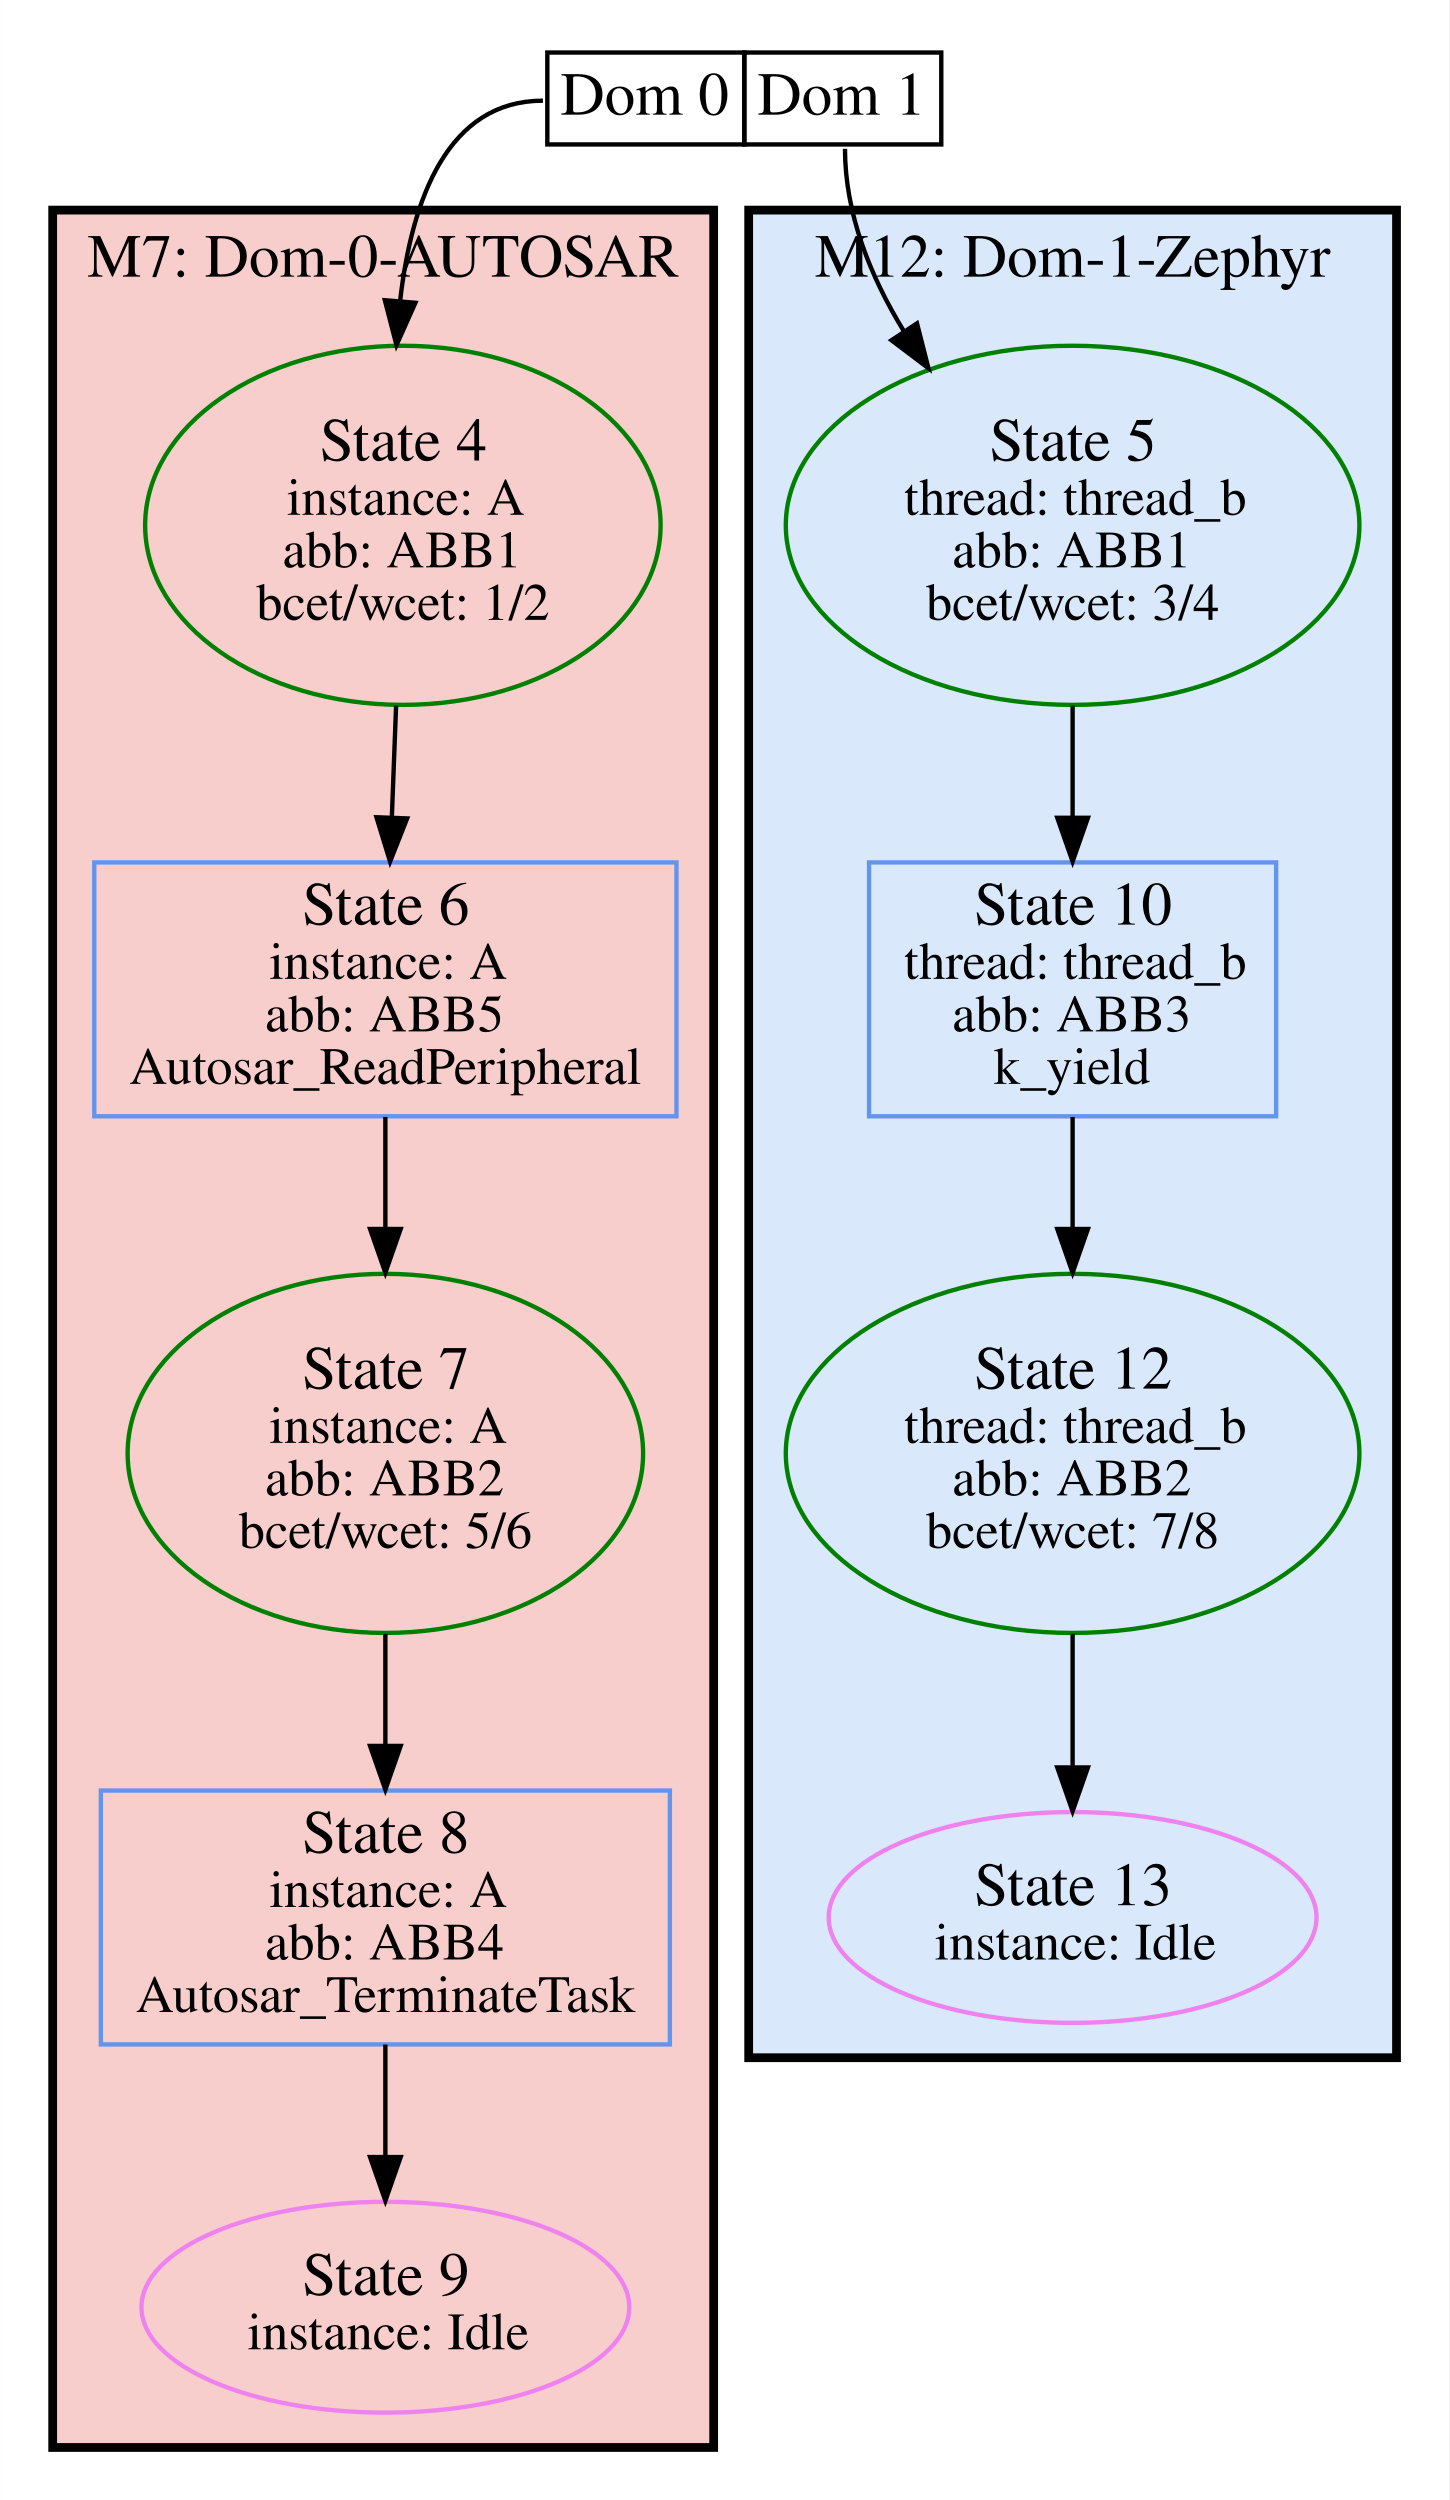
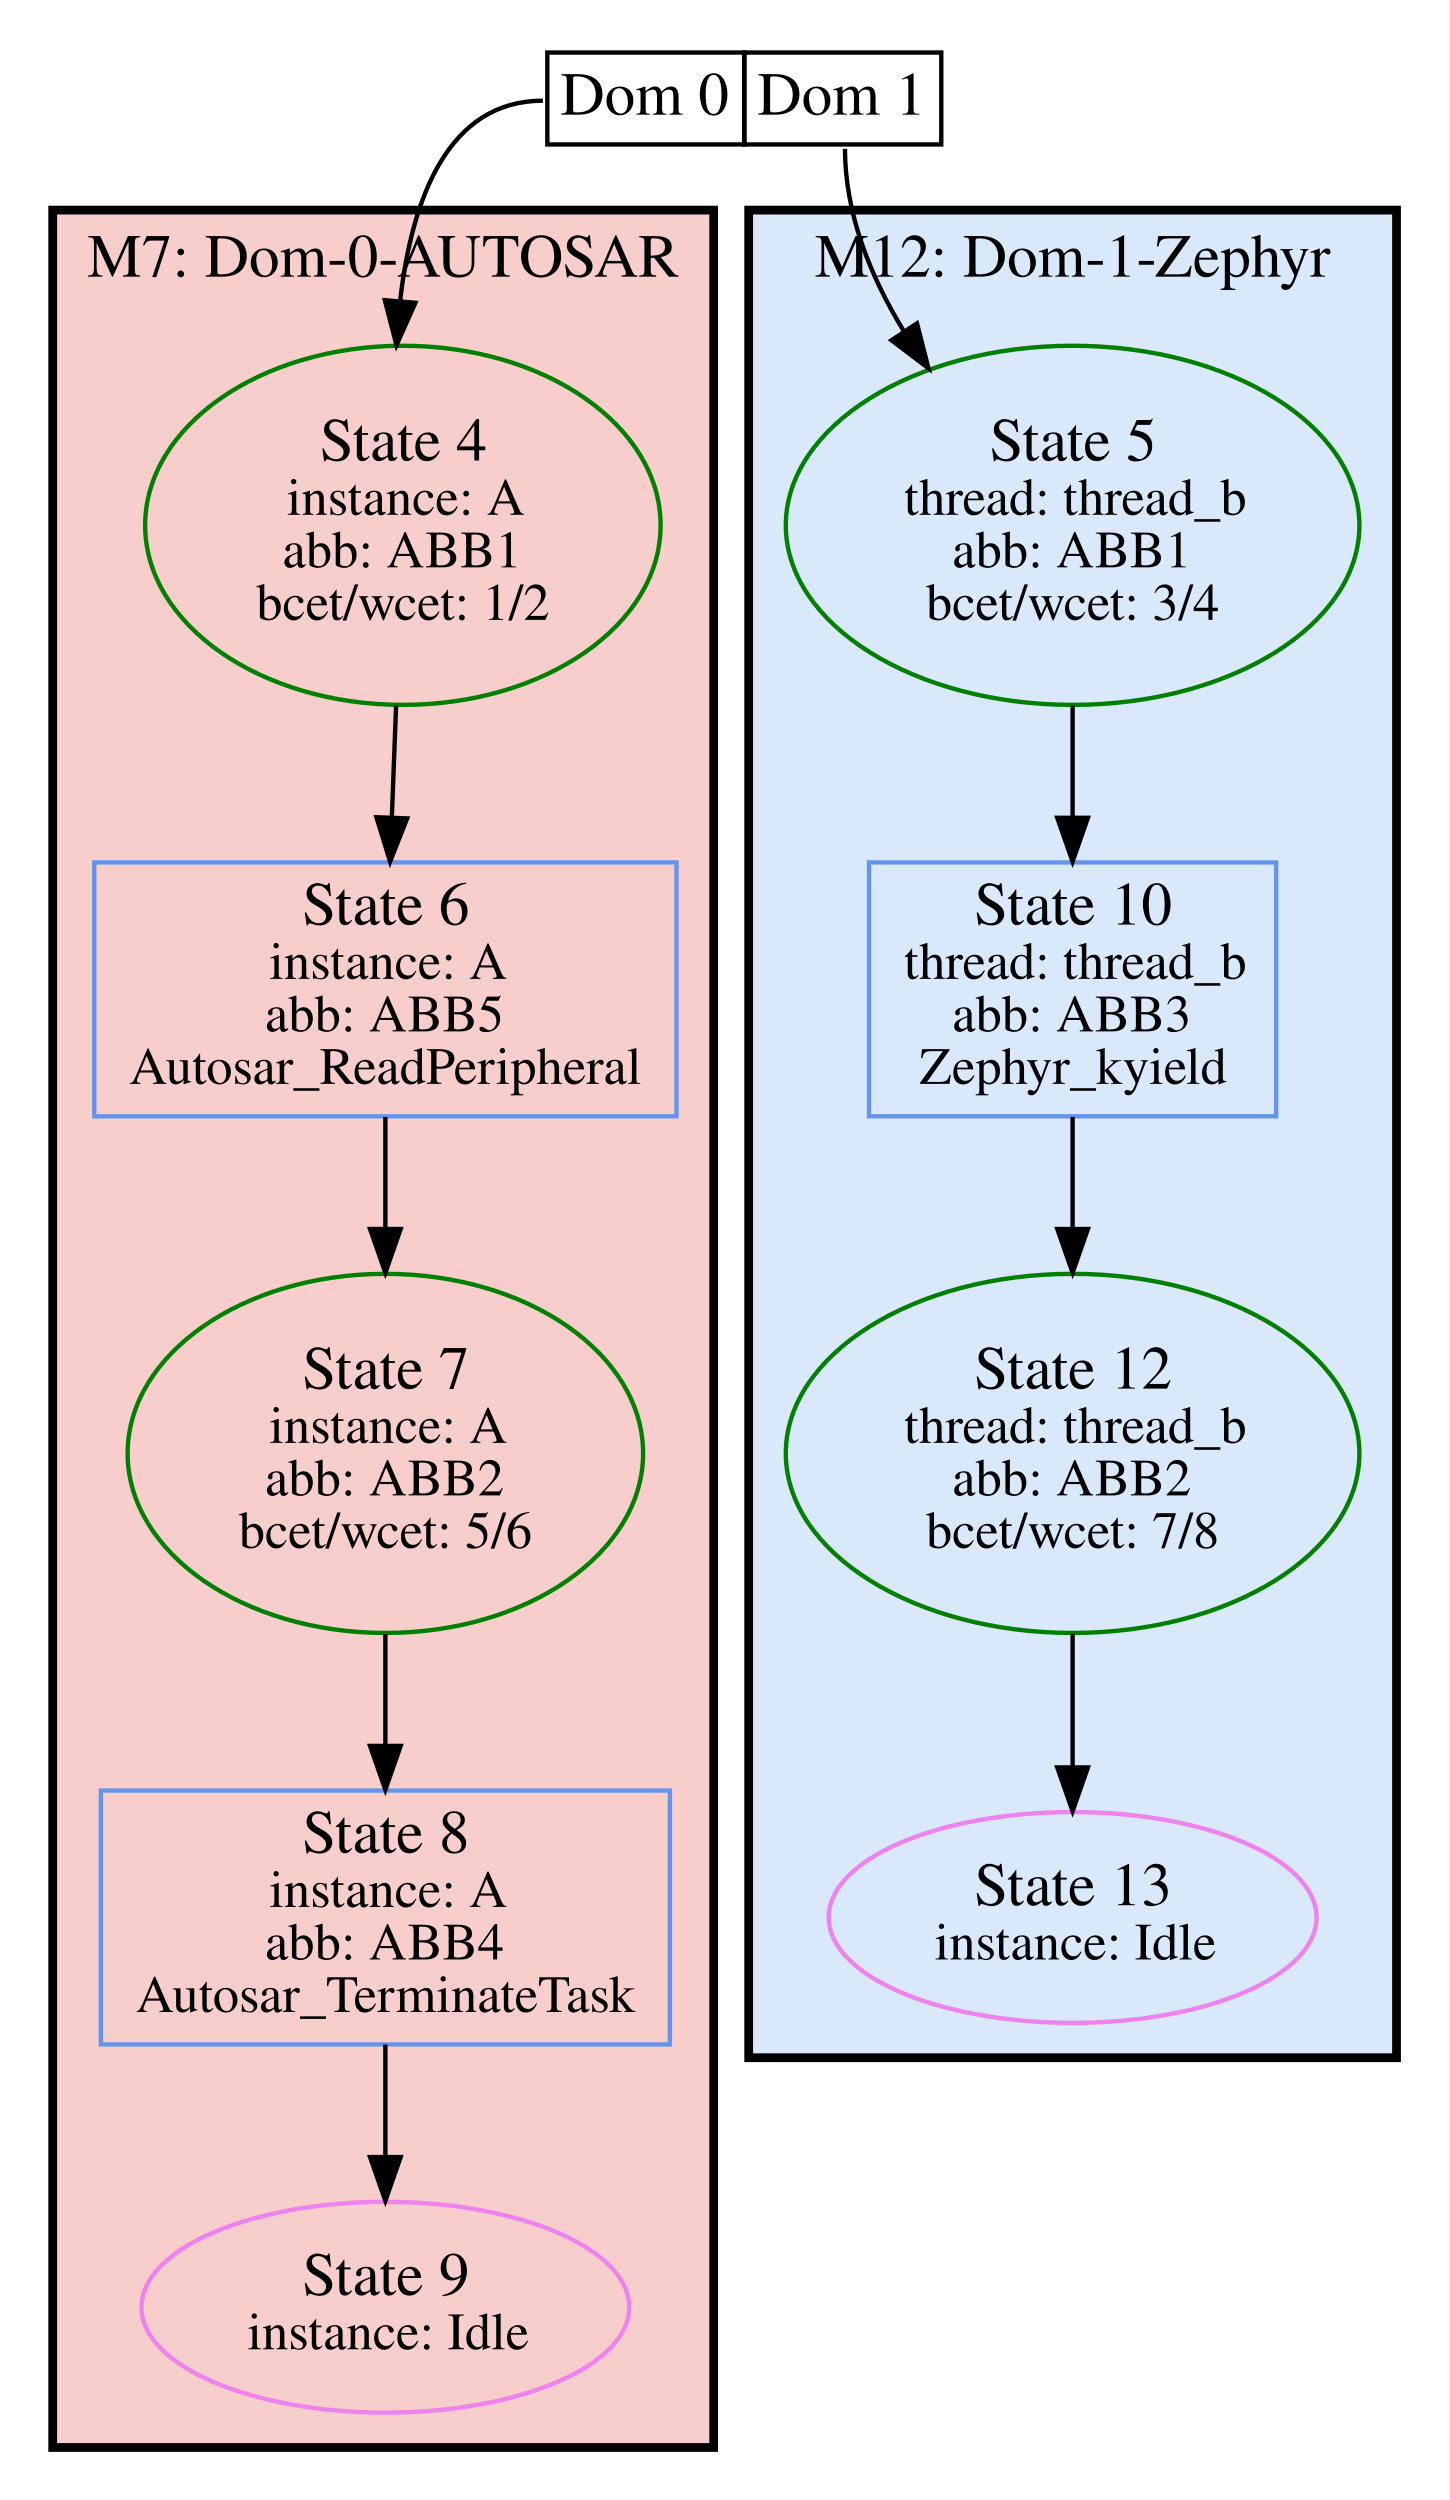
<svg xmlns="http://www.w3.org/2000/svg" xmlns:xlink="http://www.w3.org/1999/xlink" width="331pt" height="571pt" viewBox="0.00 0.00 331.00 571.13">
  <g id="graph0" class="graph" transform="scale(1 1) rotate(0) translate(4 567.13)">
    <polygon fill="white" stroke="transparent" points="-4,4 -4,-567.13 327,-567.13 327,4 -4,4" />
    <g id="clust1" class="cluster">
      <polygon fill="#f8cecc" stroke="black" stroke-width="2" points="8,-8 8,-519.13 159,-519.13 159,-8 8,-8" />
      <text text-anchor="middle" x="83.5" y="-503.93" font-family="Times,serif" font-size="14.00">M7: Dom-0-AUTOSAR</text>
    </g>
    <g id="clust2" class="cluster">
      <polygon fill="#dae8fc" stroke="black" stroke-width="2" points="167,-97.04 167,-519.13 315,-519.13 315,-97.04 167,-97.04" />
      <text text-anchor="middle" x="241" y="-503.93" font-family="Times,serif" font-size="14.00">M12: Dom-1-Zephyr</text>
    </g>
    <g id="node1" class="node">
      <g id="a_node1">
        <a xlink:title="1">
          <polygon fill="none" stroke="black" points="121,-534.13 121,-555.13 166,-555.13 166,-534.13 121,-534.13" />
          <text text-anchor="start" x="124" y="-540.93" font-family="Times,serif" font-size="14.00">Dom 0</text>
          <polygon fill="none" stroke="black" points="166,-534.13 166,-555.13 211,-555.13 211,-534.13 166,-534.13" />
          <text text-anchor="start" x="169" y="-540.93" font-family="Times,serif" font-size="14.00">Dom 1</text>
        </a>
      </g>
    </g>
    <g id="node2" class="node">
      <g id="a_node2">
        <a xlink:title="2">
          <ellipse fill="none" stroke="green" cx="88" cy="-447.12" rx="58.88" ry="41.02" />
          <text text-anchor="start" x="69" y="-461.92" font-family="Times,serif" font-size="14.00">State 4</text>
          <text text-anchor="start" x="61.5" y="-449.52" font-family="Times,serif" font-size="12.00">instance: A</text>
          <text text-anchor="start" x="60.5" y="-437.52" font-family="Times,serif" font-size="12.00">abb: ABB1</text>
          <text text-anchor="start" x="54.5" y="-425.52" font-family="Times,serif" font-size="12.00">bcet/wcet: 1/2</text>
        </a>
      </g>
    </g>
    <g id="edge1" class="edge">
      <path fill="none" stroke="black" d="M120,-544.13C98.27,-544.13 90.06,-521.72 87.39,-498.55" />
      <polygon fill="black" stroke="black" points="90.86,-497.96 86.54,-488.28 83.88,-498.54 90.86,-497.96" />
    </g>
    <g id="node7" class="node">
      <g id="a_node7">
        <a xlink:title="8">
          <ellipse fill="none" stroke="green" cx="241" cy="-447.12" rx="65.52" ry="41.02" />
          <text text-anchor="start" x="222" y="-461.92" font-family="Times,serif" font-size="14.00">State 5</text>
          <text text-anchor="start" x="202.5" y="-449.52" font-family="Times,serif" font-size="12.00">thread: thread_b</text>
          <text text-anchor="start" x="213.5" y="-437.52" font-family="Times,serif" font-size="12.00">abb: ABB1</text>
          <text text-anchor="start" x="207.5" y="-425.52" font-family="Times,serif" font-size="12.00">bcet/wcet: 3/4</text>
        </a>
      </g>
    </g>
    <g id="edge2" class="edge">
      <path fill="none" stroke="black" d="M189,-533.13C189,-518.37 194.77,-504.01 202.48,-491.42" />
      <polygon fill="black" stroke="black" points="205.45,-493.26 208.07,-483 199.62,-489.39 205.45,-493.26" />
    </g>
    <g id="node3" class="node">
      <g id="a_node3">
        <a xlink:title="3">
          <polygon fill="none" stroke="cornflowerblue" points="150.5,-370.11 17.5,-370.11 17.5,-312.11 150.5,-312.11 150.5,-370.11" />
          <text text-anchor="start" x="65" y="-355.91" font-family="Times,serif" font-size="14.00">State 6</text>
          <text text-anchor="start" x="57.5" y="-343.51" font-family="Times,serif" font-size="12.00">instance: A</text>
          <text text-anchor="start" x="56.5" y="-331.51" font-family="Times,serif" font-size="12.00">abb: ABB5</text>
          <text text-anchor="start" x="25.5" y="-319.51" font-family="Times,serif" font-size="12.00">Autosar_ReadPeripheral</text>
        </a>
      </g>
    </g>
    <g id="edge3" class="edge">
      <path fill="none" stroke="black" d="M86.45,-405.91C86.13,-397.55 85.79,-388.76 85.48,-380.46" />
      <polygon fill="black" stroke="black" points="88.97,-380.16 85.08,-370.3 81.97,-380.42 88.97,-380.16" />
    </g>
    <g id="node4" class="node">
      <g id="a_node4">
        <a xlink:title="4">
          <ellipse fill="none" stroke="green" cx="84" cy="-235.1" rx="58.88" ry="41.02" />
          <text text-anchor="start" x="65" y="-249.9" font-family="Times,serif" font-size="14.00">State 7</text>
          <text text-anchor="start" x="57.5" y="-237.5" font-family="Times,serif" font-size="12.00">instance: A</text>
          <text text-anchor="start" x="56.5" y="-225.5" font-family="Times,serif" font-size="12.00">abb: ABB2</text>
          <text text-anchor="start" x="50.5" y="-213.5" font-family="Times,serif" font-size="12.00">bcet/wcet: 5/6</text>
        </a>
      </g>
    </g>
    <g id="edge4" class="edge">
      <path fill="none" stroke="black" d="M84,-311.96C84,-304.09 84,-295.29 84,-286.55" />
      <polygon fill="black" stroke="black" points="87.5,-286.37 84,-276.37 80.5,-286.37 87.5,-286.37" />
    </g>
    <g id="node5" class="node">
      <g id="a_node5">
        <a xlink:title="5">
          <polygon fill="none" stroke="cornflowerblue" points="149,-158.08 19,-158.08 19,-100.08 149,-100.08 149,-158.08" />
          <text text-anchor="start" x="65" y="-143.88" font-family="Times,serif" font-size="14.00">State 8</text>
          <text text-anchor="start" x="57.5" y="-131.48" font-family="Times,serif" font-size="12.00">instance: A</text>
          <text text-anchor="start" x="56.5" y="-119.48" font-family="Times,serif" font-size="12.00">abb: ABB4</text>
          <text text-anchor="start" x="27" y="-107.48" font-family="Times,serif" font-size="12.00">Autosar_TerminateTask</text>
        </a>
      </g>
    </g>
    <g id="edge5" class="edge">
      <path fill="none" stroke="black" d="M84,-193.88C84,-185.52 84,-176.73 84,-168.44" />
      <polygon fill="black" stroke="black" points="87.5,-168.27 84,-158.27 80.5,-168.27 87.5,-168.27" />
    </g>
    <g id="node6" class="node">
      <g id="a_node6">
        <a xlink:title="6">
          <ellipse fill="none" stroke="violet" cx="84" cy="-40.04" rx="55.72" ry="24.08" />
          <text text-anchor="start" x="65" y="-42.84" font-family="Times,serif" font-size="14.00">State 9</text>
          <text text-anchor="start" x="52.5" y="-30.44" font-family="Times,serif" font-size="12.00">instance: Idle</text>
        </a>
      </g>
    </g>
    <g id="edge6" class="edge">
      <path fill="none" stroke="black" d="M84,-100.06C84,-91.96 84,-83.02 84,-74.62" />
      <polygon fill="black" stroke="black" points="87.5,-74.35 84,-64.35 80.5,-74.35 87.5,-74.35" />
    </g>
    <g id="node8" class="node">
      <g id="a_node8">
        <a xlink:title="9">
          <polygon fill="none" stroke="cornflowerblue" points="287.5,-370.11 194.5,-370.11 194.5,-312.11 287.5,-312.11 287.5,-370.11" />
          <text text-anchor="start" x="218.5" y="-355.91" font-family="Times,serif" font-size="14.00">State 10</text>
          <text text-anchor="start" x="202.5" y="-343.51" font-family="Times,serif" font-size="12.00">thread: thread_b</text>
          <text text-anchor="start" x="213.5" y="-331.51" font-family="Times,serif" font-size="12.00">abb: ABB3</text>
-           <text text-anchor="start" x="223" y="-319.51" font-family="Times,serif" font-size="12.00">k_yield</text>
+           <text text-anchor="start" x="206" y="-319.51" font-family="Times,serif" font-size="12.00">Zephyr_kyield</text>
        </a>
      </g>
    </g>
    <g id="edge7" class="edge">
      <path fill="none" stroke="black" d="M241,-405.91C241,-397.55 241,-388.76 241,-380.46" />
      <polygon fill="black" stroke="black" points="244.5,-380.3 241,-370.3 237.5,-380.3 244.5,-380.3" />
    </g>
    <g id="node9" class="node">
      <g id="a_node9">
        <a xlink:title="10">
          <ellipse fill="none" stroke="green" cx="241" cy="-235.1" rx="65.52" ry="41.02" />
          <text text-anchor="start" x="218.5" y="-249.9" font-family="Times,serif" font-size="14.00">State 12</text>
          <text text-anchor="start" x="202.5" y="-237.5" font-family="Times,serif" font-size="12.00">thread: thread_b</text>
          <text text-anchor="start" x="213.5" y="-225.5" font-family="Times,serif" font-size="12.00">abb: ABB2</text>
          <text text-anchor="start" x="207.5" y="-213.5" font-family="Times,serif" font-size="12.00">bcet/wcet: 7/8</text>
        </a>
      </g>
    </g>
    <g id="edge8" class="edge">
      <path fill="none" stroke="black" d="M241,-311.96C241,-304.09 241,-295.29 241,-286.55" />
      <polygon fill="black" stroke="black" points="244.5,-286.37 241,-276.37 237.5,-286.37 244.5,-286.37" />
    </g>
    <g id="node10" class="node">
      <g id="a_node10">
        <a xlink:title="11">
          <ellipse fill="none" stroke="violet" cx="241" cy="-129.08" rx="55.72" ry="24.08" />
          <text text-anchor="start" x="218.5" y="-131.88" font-family="Times,serif" font-size="14.00">State 13</text>
          <text text-anchor="start" x="209.5" y="-119.48" font-family="Times,serif" font-size="12.00">instance: Idle</text>
        </a>
      </g>
    </g>
    <g id="edge9" class="edge">
      <path fill="none" stroke="black" d="M241,-193.88C241,-183.81 241,-173.11 241,-163.41" />
      <polygon fill="black" stroke="black" points="244.5,-163.35 241,-153.35 237.5,-163.35 244.5,-163.35" />
    </g>
  </g>
</svg>
